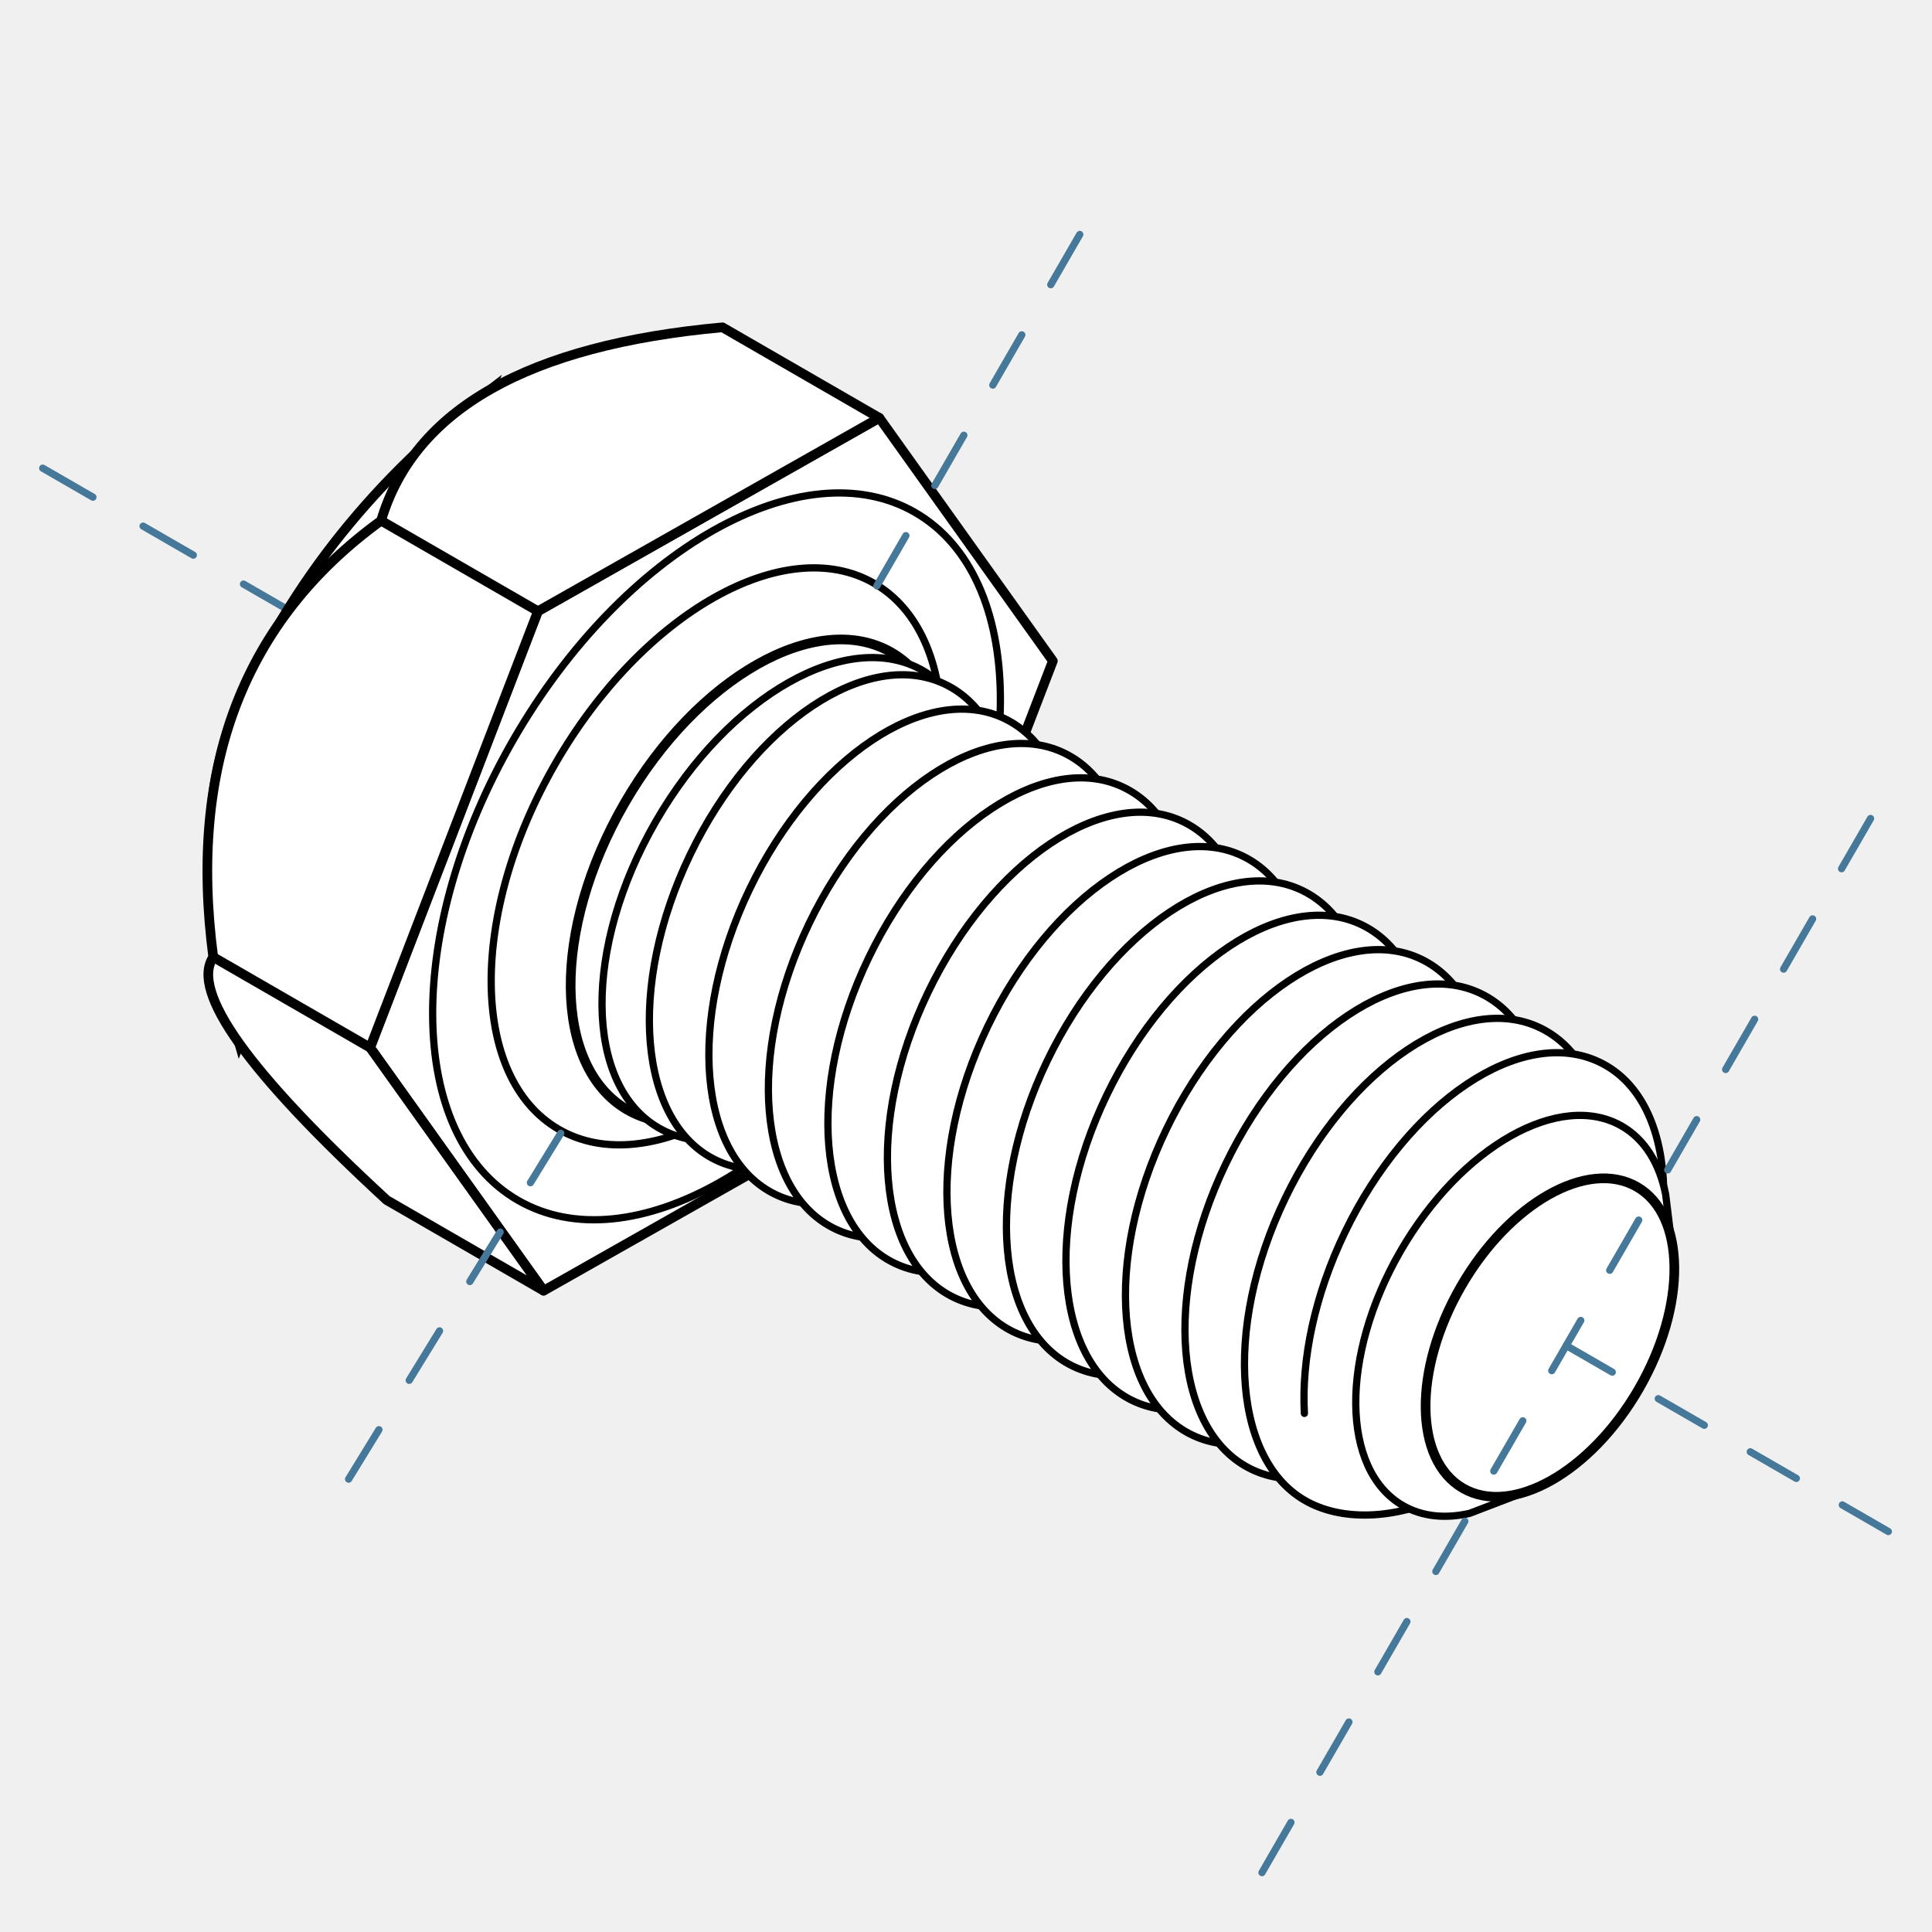
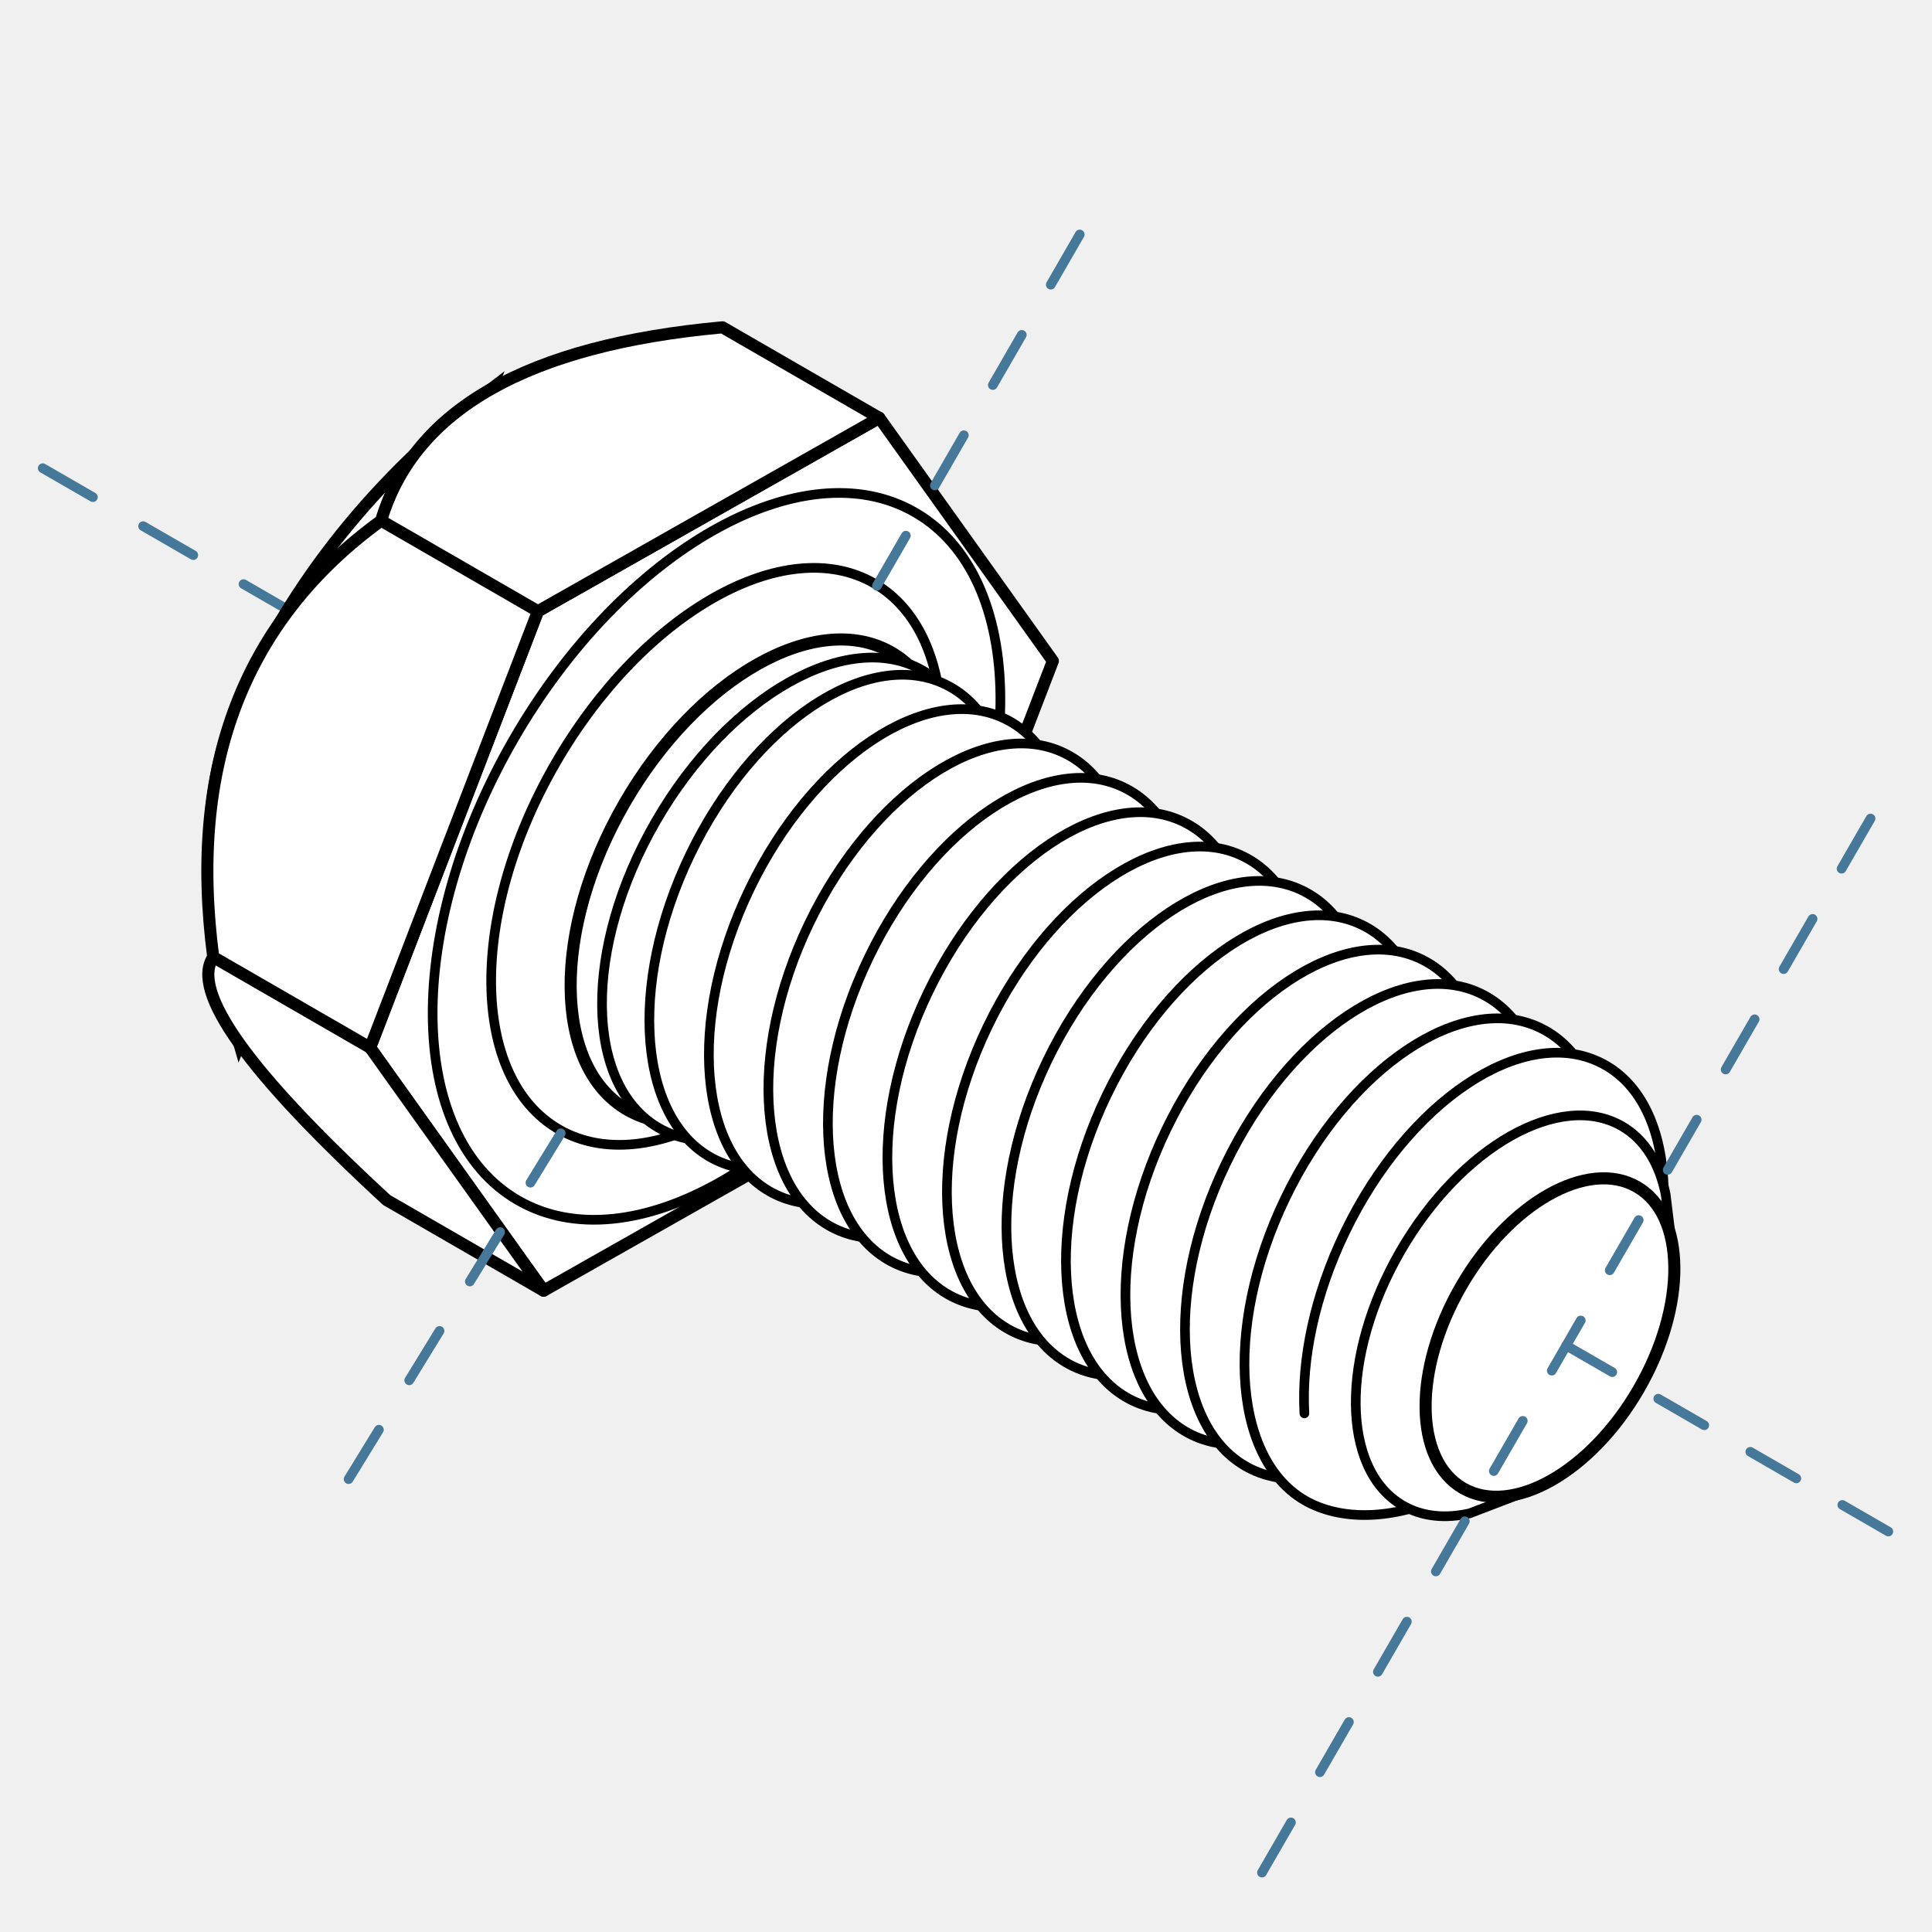
<svg xmlns="http://www.w3.org/2000/svg" width="800px" height="800px" viewBox="0 0 800 800" version="1.1">
  <g transform="translate(406.25, 417.8516) rotate(30) translate(-406.25, -417.8516) translate(-42.75, 117.3516)" stroke="#000000">
-     <line x1="0.5" y1="300.801" x2="195.5" y2="300.801" stroke-linecap="round" stroke-linejoin="round" stroke-dasharray="24" stroke-width="3" stroke="#46789a" />
-     <g transform="translate(116.2615, 84.80126)" fill="#FFFFFF" stroke-width="4">
+     <line x1="0.5" y1="300.801" x2="195.5" y2="300.801" stroke-linecap="round" stroke-linejoin="round" stroke-dasharray="24" stroke-width="4" stroke="#46789a" />
+     <g transform="translate(116.2615, 84.80126)" fill="#FFFFFF" stroke-width="5">
      <path d="M73.92,381.699 L28.674,94.699 C17.081,122.418 9.155,150.137 4.895,177.856 C0.652,205.47 0.075,233.085 3.165,260.699 C5.59,280.808 12.682,300.917 24.441,321.026 C36.267,341.25 52.76,361.474 73.92,381.699 Z" />
      <polygon stroke-linejoin="round" transform="translate(204, 216) rotate(-15) translate(-204, -216)" points="224.37 23.458 319.82 102.088 299.45 294.63 183.63 408.542 88.18 329.912 108.55 137.37" />
      <path d="M98.839,24.749 C65.784,48.066 42.396,71.384 28.674,94.701 C14.932,118.054 10.857,141.406 16.449,164.759 C2.166,196.789 -2.449,228.818 2.602,260.848 C7.604,292.568 22.273,324.289 46.609,356.009 C46.024,364.544 55.106,373.08 73.854,381.615 C92.622,390.16 121.057,398.704 159.159,407.249 L234.159,407.253 L121.609,356.009 L91.449,164.759 L173.839,24.749 L98.839,24.749 Z" stroke-linejoin="round" />
      <line x1="121.609" y1="356.009" x2="46.609" y2="356.009" stroke-linecap="round" />
      <line x1="91.449" y1="164.759" x2="16.449" y2="164.759" stroke-linecap="round" />
    </g>
    <g transform="translate(225.5, 136.0556)" fill="#FFFFFF">
-       <ellipse stroke-width="3" cx="97" cy="164.444" rx="97" ry="164.444" />
-       <ellipse stroke-width="3" cx="97" cy="164.444" rx="77" ry="130.538" />
-       <ellipse stroke-width="4" cx="117.5" cy="164.444" rx="64.5" ry="109.347" />
-       <ellipse stroke-width="3" cx="132.5" cy="164.444" rx="64.5" ry="109.347" />
+       <ellipse stroke-width="4" cx="97" cy="164.444" rx="97" ry="164.444" />
+       <ellipse stroke-width="4" cx="97" cy="164.444" rx="77" ry="130.538" />
+       <ellipse stroke-width="5" cx="117.5" cy="164.444" rx="64.5" ry="109.347" />
+       <ellipse stroke-width="4" cx="132.5" cy="164.444" rx="64.5" ry="109.347" />
    </g>
-     <path d="M319.5,600 L324,431.03 M324,170.286 L324,0" stroke-linecap="round" stroke-linejoin="round" stroke-dasharray="24" stroke-width="3" stroke="#46789a" />
-     <g transform="translate(303.5, 185.1529)" fill="#FFFFFF" stroke-width="3">
+     <path d="M319.5,600 L324,431.03 M324,170.286 L324,0" stroke-linecap="round" stroke-linejoin="round" stroke-dasharray="24" stroke-width="4" stroke="#46789a" />
+     <g transform="translate(303.5, 185.1529)" fill="#FFFFFF" stroke-width="4">
      <ellipse transform="translate(73.5, 115.3471) rotate(-4.3) translate(-73.5, -115.3471)" cx="73.5" cy="115.347" rx="64.5" ry="109.347" />
      <ellipse transform="translate(101.9545, 115.3471) rotate(-4.3) translate(-101.9545, -115.3471)" cx="101.955" cy="115.347" rx="64.5" ry="109.347" />
      <ellipse transform="translate(130.4091, 115.3471) rotate(-4.3) translate(-130.4091, -115.3471)" cx="130.409" cy="115.347" rx="64.5" ry="109.347" />
      <ellipse transform="translate(158.8636, 115.3471) rotate(-4.3) translate(-158.8636, -115.3471)" cx="158.864" cy="115.347" rx="64.5" ry="109.347" />
      <ellipse transform="translate(187.3182, 115.3471) rotate(-4.3) translate(-187.3182, -115.3471)" cx="187.318" cy="115.347" rx="64.5" ry="109.347" />
      <ellipse transform="translate(215.7727, 115.3471) rotate(-4.3) translate(-215.7727, -115.3471)" cx="215.773" cy="115.347" rx="64.5" ry="109.347" />
      <ellipse transform="translate(244.2273, 115.3471) rotate(-4.3) translate(-244.2273, -115.3471)" cx="244.227" cy="115.347" rx="64.5" ry="109.347" />
      <ellipse transform="translate(272.6818, 115.3471) rotate(-4.3) translate(-272.6818, -115.3471)" cx="272.682" cy="115.347" rx="64.5" ry="109.347" />
      <ellipse transform="translate(301.1364, 115.3471) rotate(-4.3) translate(-301.1364, -115.3471)" cx="301.136" cy="115.347" rx="64.5" ry="109.347" />
      <ellipse transform="translate(329.5909, 115.3471) rotate(-4.3) translate(-329.5909, -115.3471)" cx="329.591" cy="115.347" rx="64.5" ry="109.347" />
      <path d="M358.029,224.246 C393.651,224.246 434.27,179.18 434.496,115.798 C434.644,73.769 408.541,36.378 388.028,18.074 C379.066,10.077 368.859,5.551 358.029,5.551 C322.406,5.551 293.529,54.508 293.529,114.898 C293.529,175.289 322.406,224.246 358.029,224.246 Z" transform="translate(364.0122, 114.8984) rotate(-4.3) translate(-364.0122, -114.8984)" />
      <path d="M447.71,115.321 C447.71,54.93 420.827,6.123 385.205,6.123 C349.582,6.123 320.705,55.08 320.705,115.471 C320.705,144.367 327.317,170.646 338.115,190.196" stroke-linecap="round" stroke-linejoin="round" transform="translate(384.2077, 98.15965) rotate(-4.3) translate(-384.2077, -98.15965)" />
    </g>
    <g transform="translate(649.5, 209.8013)" fill="#FFFFFF">
-       <path d="M53.5,181.397 C62.768,181.397 71.485,177.402 79.086,170.373 L98.691,146.208 L100.158,37.744 L83.364,15.435 C74.835,5.689 64.559,-2.84217094e-14 53.5,-2.84217094e-14 C23.953,-2.84217094e-14 -2.84217094e-14,40.607 -2.84217094e-14,90.699 C-2.84217094e-14,140.79 23.953,181.397 53.5,181.397 Z" stroke-width="3" />
-       <ellipse cx="71.5" cy="90.699" rx="42.5" ry="72.05" stroke-width="4" />
+       <path d="M53.5,181.397 C62.768,181.397 71.485,177.402 79.086,170.373 L98.691,146.208 L100.158,37.744 L83.364,15.435 C74.835,5.689 64.559,-2.84217094e-14 53.5,-2.84217094e-14 C23.953,-2.84217094e-14 -2.84217094e-14,40.607 -2.84217094e-14,90.699 C-2.84217094e-14,140.79 23.953,181.397 53.5,181.397 Z" stroke-width="4" />
+       <ellipse cx="71.5" cy="90.699" rx="42.5" ry="72.05" stroke-width="5" />
    </g>
    <g transform="translate(728, 31.5)" stroke-linecap="round" stroke-linejoin="round">
-       <line x1="0.5" y1="268.5" x2="170" y2="268.5" stroke-dasharray="22" stroke-width="3" stroke="#46789a" />
-       <line x1="0.5" y1="520.5" x2="0.5" y2="0.5" stroke-dasharray="24" stroke-width="3" stroke="#46789a" />
+       <line x1="0.5" y1="268.5" x2="170" y2="268.5" stroke-dasharray="22" stroke-width="4" stroke="#46789a" />
+       <line x1="0.5" y1="520.5" x2="0.5" y2="0.5" stroke-dasharray="24" stroke-width="4" stroke="#46789a" />
    </g>
  </g>
</svg>
